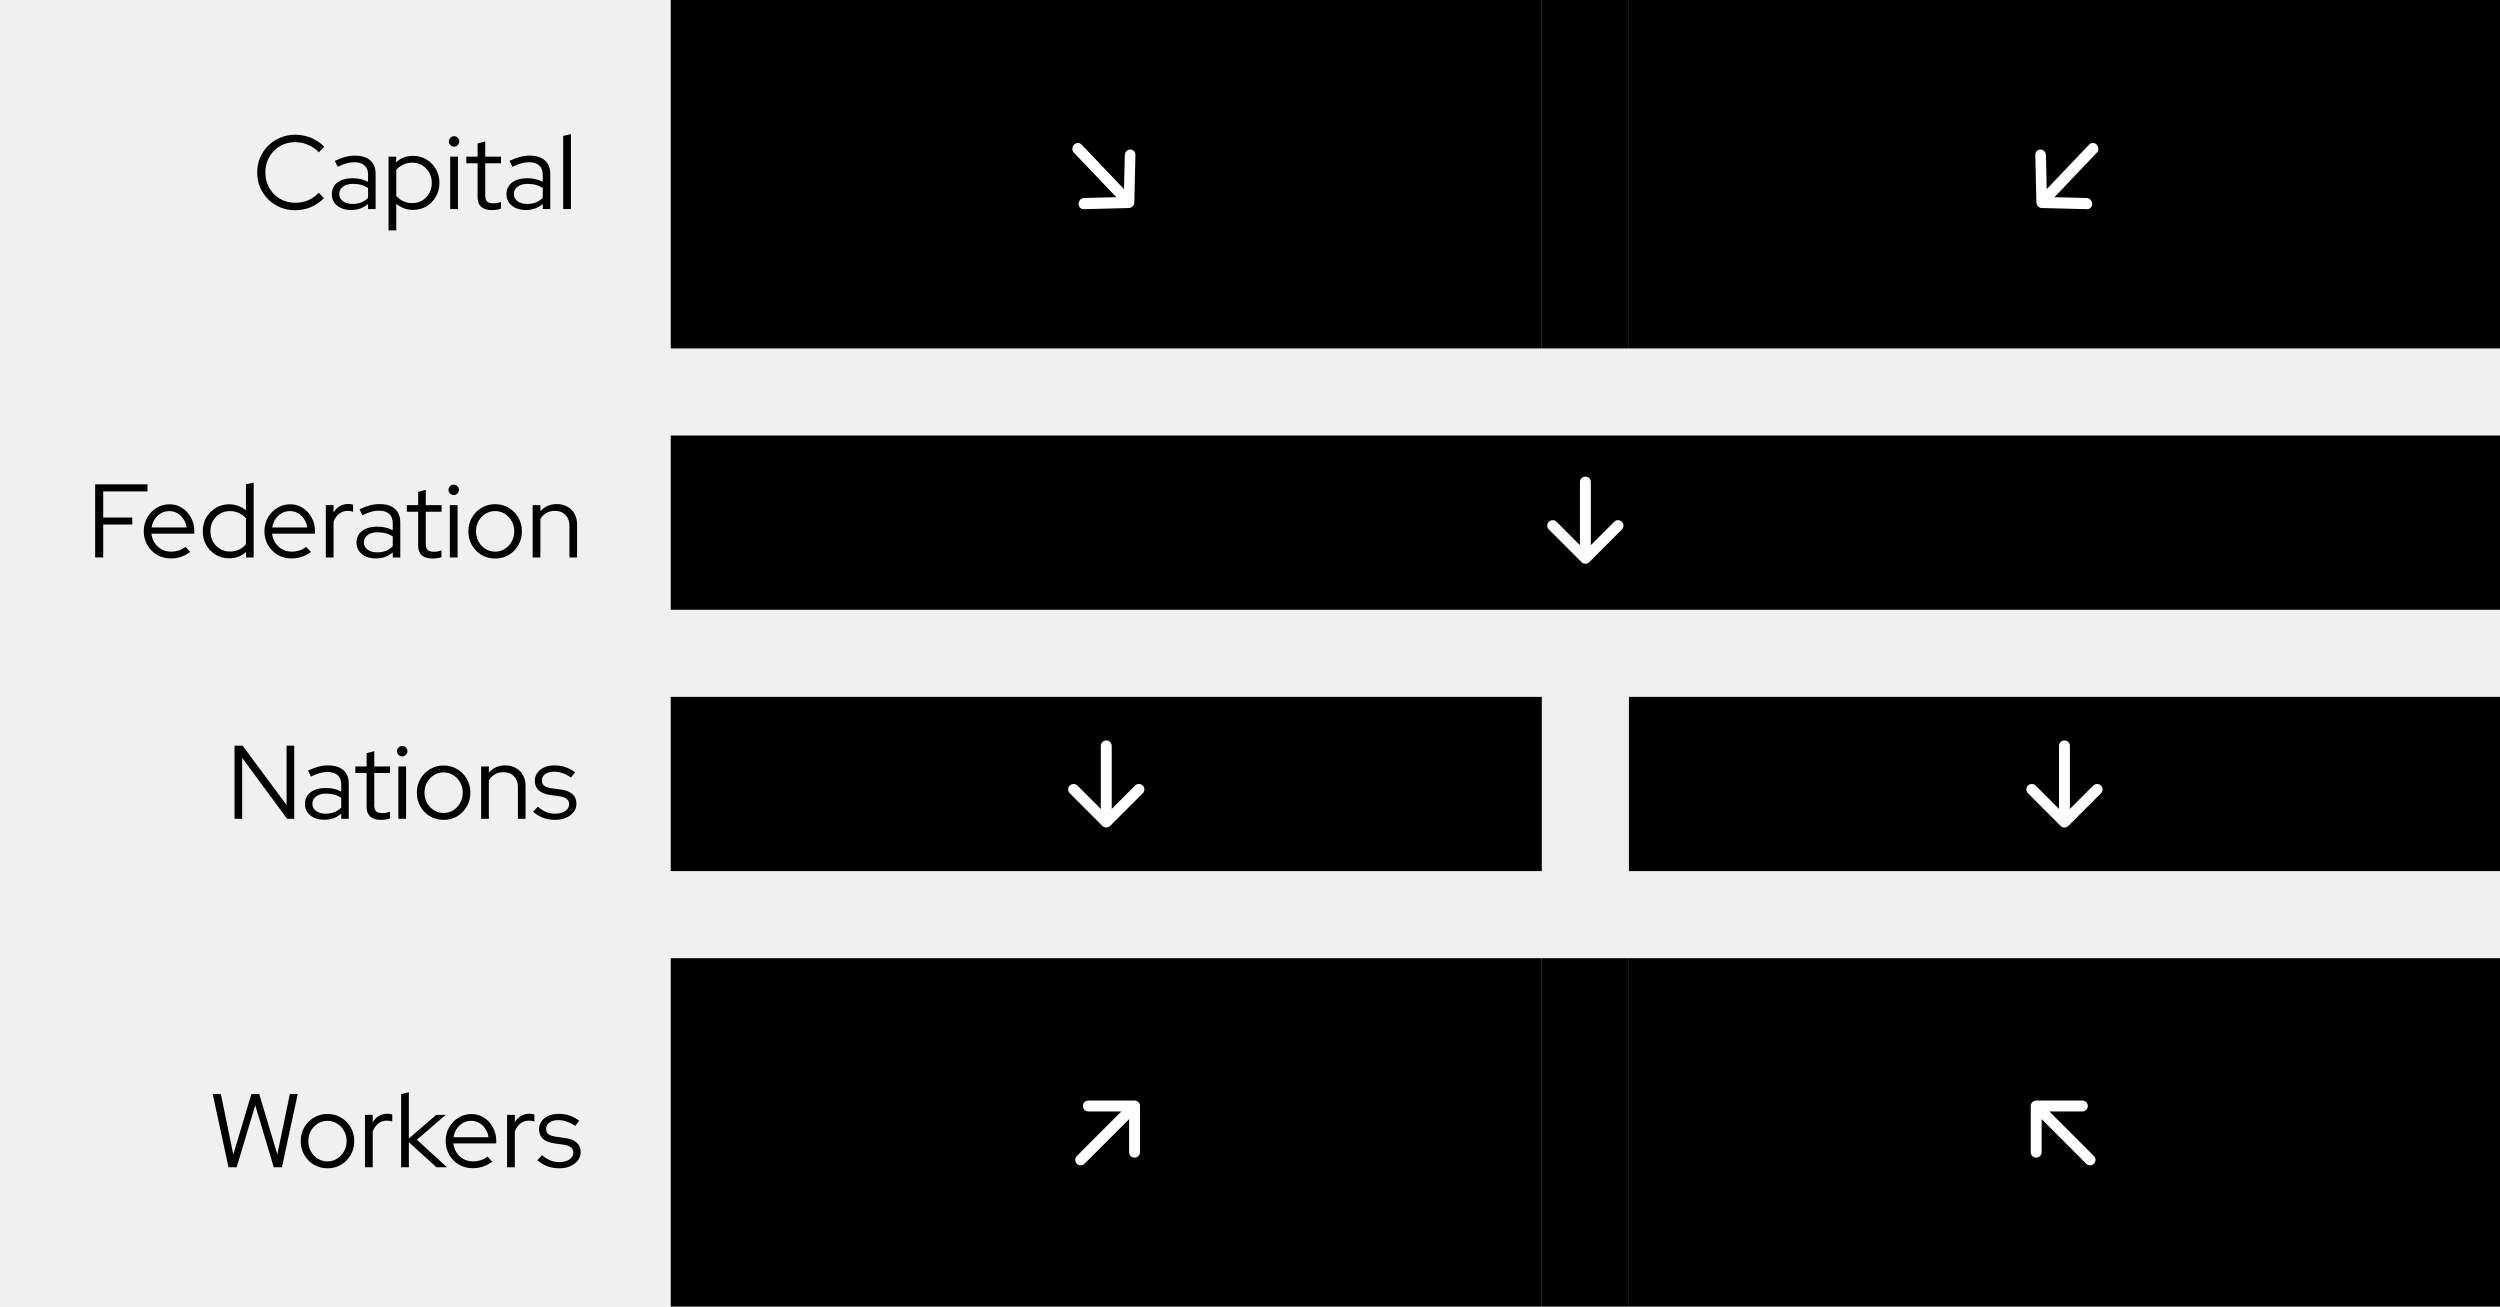
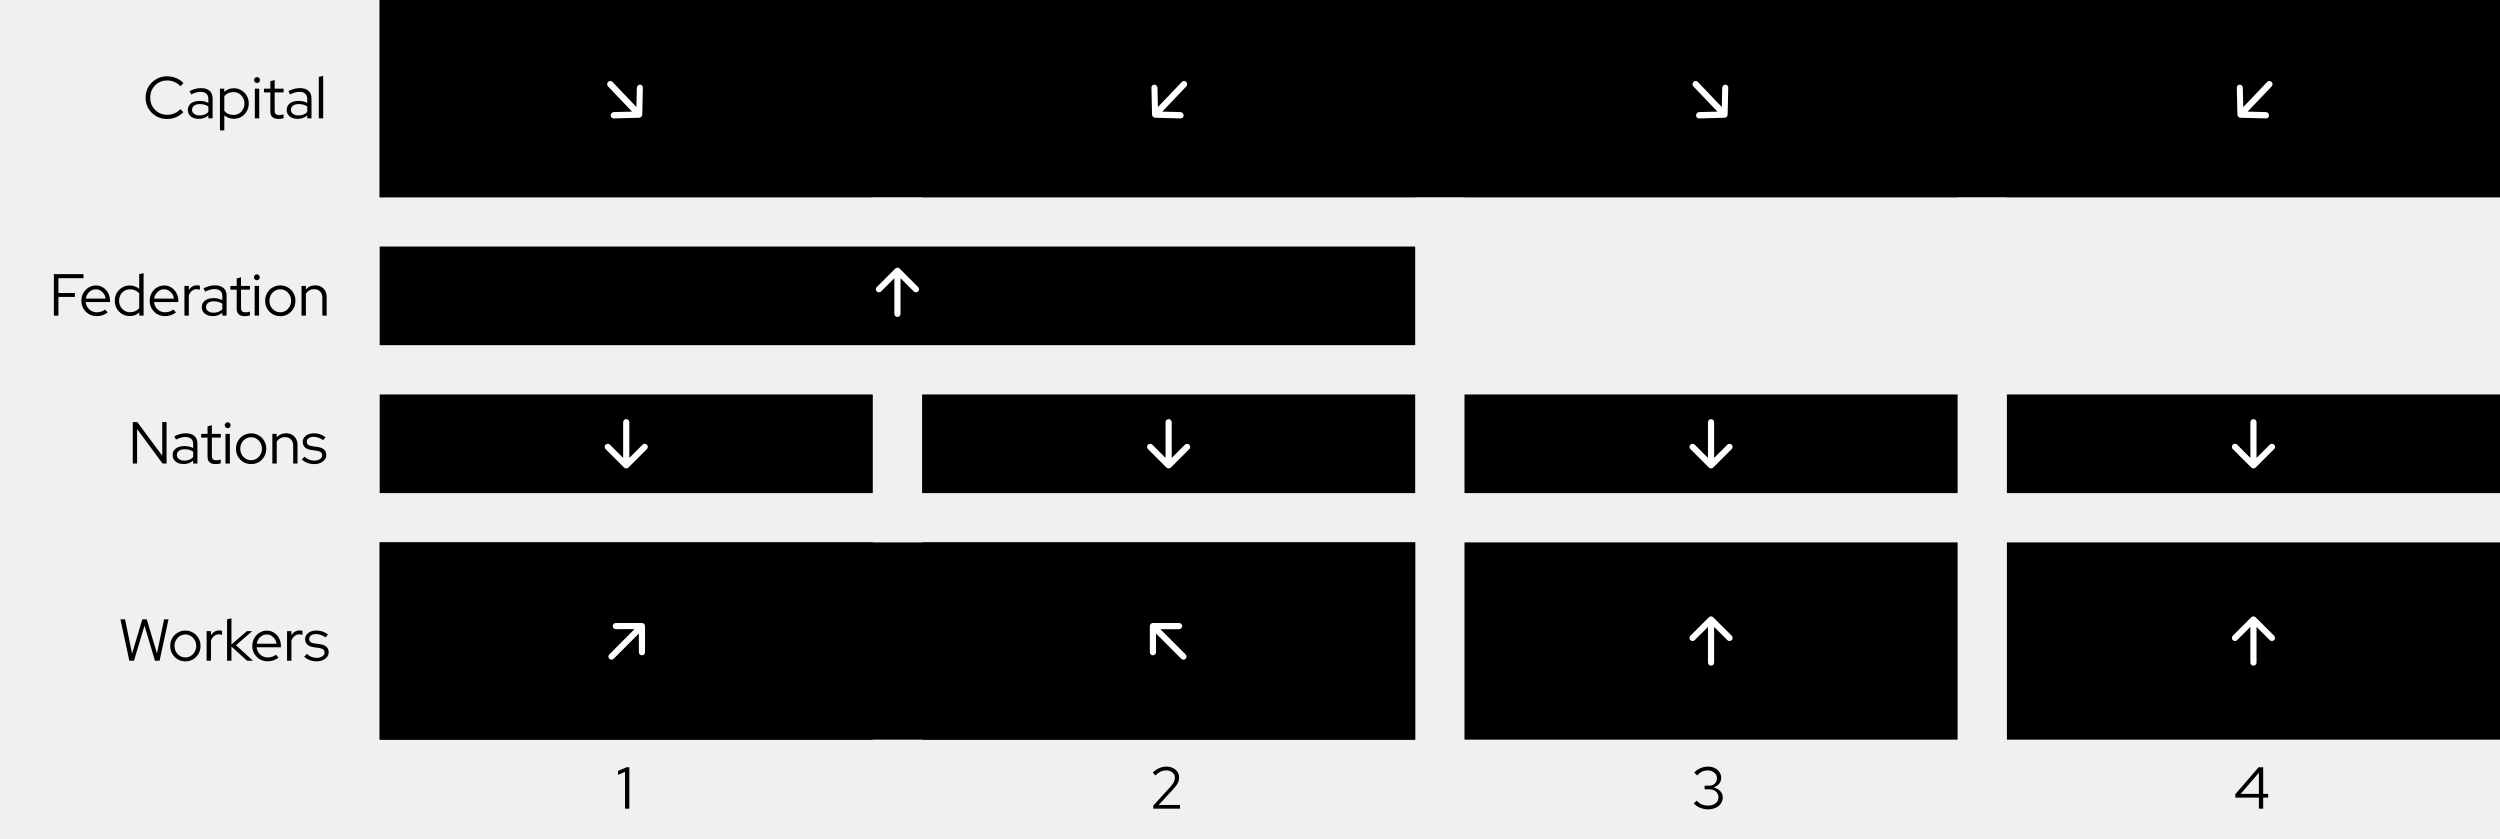
- <svg xmlns="http://www.w3.org/2000/svg" width="287" height="150" viewBox="0 0 287 150" fill="none">
+ <svg xmlns="http://www.w3.org/2000/svg" width="507" height="170" viewBox="0 0 507 170" fill="none">
  <path d="M33.884 24.132C33.276 24.132 32.708 24.024 32.18 23.808C31.652 23.584 31.188 23.276 30.788 22.884C30.388 22.484 30.076 22.024 29.852 21.504C29.636 20.976 29.528 20.408 29.528 19.8C29.528 19.192 29.636 18.628 29.852 18.108C30.076 17.58 30.388 17.12 30.788 16.728C31.188 16.328 31.652 16.02 32.18 15.804C32.708 15.58 33.276 15.468 33.884 15.468C34.324 15.468 34.744 15.524 35.144 15.636C35.552 15.74 35.928 15.896 36.272 16.104C36.624 16.304 36.936 16.552 37.208 16.848L36.596 17.496C36.268 17.12 35.864 16.832 35.384 16.632C34.904 16.424 34.404 16.32 33.884 16.32C33.396 16.32 32.944 16.408 32.528 16.584C32.112 16.76 31.748 17.008 31.436 17.328C31.132 17.64 30.892 18.008 30.716 18.432C30.548 18.848 30.464 19.304 30.464 19.8C30.464 20.288 30.548 20.744 30.716 21.168C30.892 21.592 31.136 21.964 31.448 22.284C31.76 22.596 32.124 22.84 32.54 23.016C32.964 23.192 33.42 23.28 33.908 23.28C34.428 23.28 34.924 23.18 35.396 22.98C35.868 22.772 36.264 22.488 36.584 22.128L37.184 22.752C36.904 23.04 36.588 23.288 36.236 23.496C35.892 23.704 35.52 23.864 35.12 23.976C34.72 24.08 34.308 24.132 33.884 24.132ZM40.312 24.108C39.872 24.108 39.484 24.032 39.148 23.88C38.82 23.728 38.56 23.516 38.368 23.244C38.184 22.972 38.092 22.656 38.092 22.296C38.092 21.728 38.308 21.28 38.74 20.952C39.172 20.624 39.756 20.46 40.492 20.46C41.14 20.46 41.728 20.596 42.256 20.868V20.076C42.256 19.596 42.12 19.236 41.848 18.996C41.576 18.748 41.18 18.624 40.66 18.624C40.364 18.624 40.064 18.668 39.76 18.756C39.464 18.836 39.136 18.968 38.776 19.152L38.44 18.468C38.872 18.26 39.272 18.108 39.64 18.012C40.008 17.916 40.376 17.868 40.744 17.868C41.504 17.868 42.088 18.048 42.496 18.408C42.912 18.768 43.12 19.284 43.12 19.956V24H42.256V23.412C41.984 23.644 41.684 23.82 41.356 23.94C41.036 24.052 40.688 24.108 40.312 24.108ZM38.944 22.272C38.944 22.608 39.084 22.884 39.364 23.1C39.652 23.308 40.02 23.412 40.468 23.412C40.828 23.412 41.156 23.356 41.452 23.244C41.748 23.132 42.016 22.956 42.256 22.716V21.588C42.008 21.42 41.744 21.3 41.464 21.228C41.184 21.148 40.868 21.108 40.516 21.108C40.036 21.108 39.652 21.216 39.364 21.432C39.084 21.64 38.944 21.92 38.944 22.272ZM44.604 26.448V17.988H45.48V18.636C46 18.14 46.648 17.892 47.424 17.892C47.992 17.892 48.504 18.032 48.96 18.312C49.416 18.584 49.776 18.952 50.04 19.416C50.312 19.88 50.448 20.404 50.448 20.988C50.448 21.572 50.312 22.1 50.04 22.572C49.776 23.036 49.416 23.408 48.96 23.688C48.504 23.96 47.988 24.096 47.412 24.096C47.06 24.096 46.72 24.036 46.392 23.916C46.064 23.796 45.764 23.624 45.492 23.4V26.448H44.604ZM47.34 23.316C47.764 23.316 48.144 23.216 48.48 23.016C48.816 22.808 49.08 22.532 49.272 22.188C49.472 21.836 49.572 21.44 49.572 21C49.572 20.56 49.472 20.164 49.272 19.812C49.08 19.46 48.816 19.184 48.48 18.984C48.144 18.776 47.764 18.672 47.34 18.672C46.964 18.672 46.612 18.748 46.284 18.9C45.964 19.044 45.7 19.248 45.492 19.512V22.488C45.7 22.744 45.968 22.948 46.296 23.1C46.624 23.244 46.972 23.316 47.34 23.316ZM51.682 24V17.988H52.57V24H51.682ZM52.126 16.836C51.966 16.836 51.826 16.776 51.706 16.656C51.586 16.536 51.526 16.396 51.526 16.236C51.526 16.068 51.586 15.928 51.706 15.816C51.826 15.696 51.966 15.636 52.126 15.636C52.294 15.636 52.434 15.696 52.546 15.816C52.666 15.928 52.726 16.068 52.726 16.236C52.726 16.396 52.666 16.536 52.546 16.656C52.434 16.776 52.294 16.836 52.126 16.836ZM56.448 24.12C55.928 24.12 55.528 23.996 55.248 23.748C54.968 23.5 54.828 23.14 54.828 22.668V18.744H53.532V17.988H54.828V16.464L55.704 16.236V17.988H57.516V18.744H55.704V22.44C55.704 22.76 55.776 22.992 55.92 23.136C56.064 23.272 56.3 23.34 56.628 23.34C56.796 23.34 56.944 23.328 57.072 23.304C57.208 23.28 57.352 23.24 57.504 23.184V23.964C57.352 24.02 57.18 24.06 56.988 24.084C56.804 24.108 56.624 24.12 56.448 24.12ZM60.363 24.108C59.923 24.108 59.535 24.032 59.199 23.88C58.871 23.728 58.611 23.516 58.419 23.244C58.235 22.972 58.143 22.656 58.143 22.296C58.143 21.728 58.359 21.28 58.791 20.952C59.223 20.624 59.807 20.46 60.543 20.46C61.191 20.46 61.779 20.596 62.307 20.868V20.076C62.307 19.596 62.171 19.236 61.899 18.996C61.627 18.748 61.231 18.624 60.711 18.624C60.415 18.624 60.115 18.668 59.811 18.756C59.515 18.836 59.187 18.968 58.827 19.152L58.491 18.468C58.923 18.26 59.323 18.108 59.691 18.012C60.059 17.916 60.427 17.868 60.795 17.868C61.555 17.868 62.139 18.048 62.547 18.408C62.963 18.768 63.171 19.284 63.171 19.956V24H62.307V23.412C62.035 23.644 61.735 23.82 61.407 23.94C61.087 24.052 60.739 24.108 60.363 24.108ZM58.995 22.272C58.995 22.608 59.135 22.884 59.415 23.1C59.703 23.308 60.071 23.412 60.519 23.412C60.879 23.412 61.207 23.356 61.503 23.244C61.799 23.132 62.067 22.956 62.307 22.716V21.588C62.059 21.42 61.795 21.3 61.515 21.228C61.235 21.148 60.919 21.108 60.567 21.108C60.087 21.108 59.703 21.216 59.415 21.432C59.135 21.64 58.995 21.92 58.995 22.272ZM64.654 24V15.6L65.542 15.396V24H64.654Z" fill="black" />
  <path d="M10.924 64V55.6H16.936V56.416H11.848V59.416H15.184V60.22H11.848V64H10.924ZM19.599 64.108C19.023 64.108 18.499 63.972 18.027 63.7C17.563 63.42 17.191 63.044 16.911 62.572C16.639 62.1 16.503 61.572 16.503 60.988C16.503 60.412 16.635 59.892 16.899 59.428C17.163 58.956 17.519 58.584 17.967 58.312C18.415 58.032 18.915 57.892 19.467 57.892C20.003 57.892 20.483 58.032 20.907 58.312C21.339 58.584 21.679 58.956 21.927 59.428C22.183 59.892 22.311 60.412 22.311 60.988V61.264H17.379C17.427 61.656 17.551 62.008 17.751 62.32C17.959 62.632 18.227 62.88 18.555 63.064C18.883 63.24 19.243 63.328 19.635 63.328C19.947 63.328 20.251 63.28 20.547 63.184C20.843 63.088 21.091 62.952 21.291 62.776L21.843 63.364C21.507 63.612 21.155 63.8 20.787 63.928C20.427 64.048 20.031 64.108 19.599 64.108ZM17.403 60.556H21.423C21.375 60.196 21.255 59.876 21.063 59.596C20.879 59.308 20.647 59.084 20.367 58.924C20.087 58.756 19.779 58.672 19.443 58.672C19.099 58.672 18.783 58.752 18.495 58.912C18.207 59.072 17.967 59.296 17.775 59.584C17.583 59.864 17.459 60.188 17.403 60.556ZM26.301 64.096C25.741 64.096 25.229 63.96 24.765 63.688C24.309 63.408 23.945 63.036 23.673 62.572C23.409 62.1 23.277 61.572 23.277 60.988C23.277 60.404 23.409 59.88 23.673 59.416C23.945 58.952 24.309 58.584 24.765 58.312C25.229 58.032 25.745 57.892 26.313 57.892C26.665 57.892 27.005 57.952 27.333 58.072C27.661 58.184 27.961 58.352 28.233 58.576V55.6L29.121 55.396V64H28.245V63.364C27.717 63.852 27.069 64.096 26.301 64.096ZM26.385 63.316C26.761 63.316 27.109 63.244 27.429 63.1C27.757 62.948 28.025 62.74 28.233 62.476V59.5C28.025 59.244 27.757 59.044 27.429 58.9C27.109 58.748 26.761 58.672 26.385 58.672C25.969 58.672 25.589 58.772 25.245 58.972C24.909 59.172 24.641 59.448 24.441 59.8C24.249 60.144 24.153 60.536 24.153 60.976C24.153 61.416 24.249 61.812 24.441 62.164C24.641 62.516 24.909 62.796 25.245 63.004C25.589 63.212 25.969 63.316 26.385 63.316ZM33.451 64.108C32.875 64.108 32.351 63.972 31.879 63.7C31.415 63.42 31.043 63.044 30.763 62.572C30.491 62.1 30.355 61.572 30.355 60.988C30.355 60.412 30.487 59.892 30.751 59.428C31.015 58.956 31.371 58.584 31.819 58.312C32.267 58.032 32.767 57.892 33.319 57.892C33.855 57.892 34.335 58.032 34.759 58.312C35.191 58.584 35.531 58.956 35.779 59.428C36.035 59.892 36.163 60.412 36.163 60.988V61.264H31.231C31.279 61.656 31.403 62.008 31.603 62.32C31.811 62.632 32.079 62.88 32.407 63.064C32.735 63.24 33.095 63.328 33.487 63.328C33.799 63.328 34.103 63.28 34.399 63.184C34.695 63.088 34.943 62.952 35.143 62.776L35.695 63.364C35.359 63.612 35.007 63.8 34.639 63.928C34.279 64.048 33.883 64.108 33.451 64.108ZM31.255 60.556H35.275C35.227 60.196 35.107 59.876 34.915 59.596C34.731 59.308 34.499 59.084 34.219 58.924C33.939 58.756 33.631 58.672 33.295 58.672C32.951 58.672 32.635 58.752 32.347 58.912C32.059 59.072 31.819 59.296 31.627 59.584C31.435 59.864 31.311 60.188 31.255 60.556ZM37.404 64V57.988H38.292V58.84C38.476 58.528 38.708 58.288 38.988 58.12C39.276 57.944 39.604 57.856 39.972 57.856C40.18 57.856 40.368 57.884 40.536 57.94V58.756C40.432 58.716 40.328 58.688 40.224 58.672C40.12 58.656 40.016 58.648 39.912 58.648C39.544 58.648 39.22 58.756 38.94 58.972C38.668 59.18 38.452 59.484 38.292 59.884V64H37.404ZM43.144 64.108C42.704 64.108 42.316 64.032 41.98 63.88C41.652 63.728 41.392 63.516 41.2 63.244C41.016 62.972 40.924 62.656 40.924 62.296C40.924 61.728 41.14 61.28 41.572 60.952C42.004 60.624 42.588 60.46 43.324 60.46C43.972 60.46 44.56 60.596 45.088 60.868V60.076C45.088 59.596 44.952 59.236 44.68 58.996C44.408 58.748 44.012 58.624 43.492 58.624C43.196 58.624 42.896 58.668 42.592 58.756C42.296 58.836 41.968 58.968 41.608 59.152L41.272 58.468C41.704 58.26 42.104 58.108 42.472 58.012C42.84 57.916 43.208 57.868 43.576 57.868C44.336 57.868 44.92 58.048 45.328 58.408C45.744 58.768 45.952 59.284 45.952 59.956V64H45.088V63.412C44.816 63.644 44.516 63.82 44.188 63.94C43.868 64.052 43.52 64.108 43.144 64.108ZM41.776 62.272C41.776 62.608 41.916 62.884 42.196 63.1C42.484 63.308 42.852 63.412 43.3 63.412C43.66 63.412 43.988 63.356 44.284 63.244C44.58 63.132 44.848 62.956 45.088 62.716V61.588C44.84 61.42 44.576 61.3 44.296 61.228C44.016 61.148 43.7 61.108 43.348 61.108C42.868 61.108 42.484 61.216 42.196 61.432C41.916 61.64 41.776 61.92 41.776 62.272ZM49.624 64.12C49.104 64.12 48.704 63.996 48.424 63.748C48.144 63.5 48.004 63.14 48.004 62.668V58.744H46.708V57.988H48.004V56.464L48.88 56.236V57.988H50.692V58.744H48.88V62.44C48.88 62.76 48.952 62.992 49.096 63.136C49.24 63.272 49.476 63.34 49.804 63.34C49.972 63.34 50.12 63.328 50.248 63.304C50.384 63.28 50.528 63.24 50.68 63.184V63.964C50.528 64.02 50.356 64.06 50.164 64.084C49.98 64.108 49.8 64.12 49.624 64.12ZM51.643 64V57.988H52.531V64H51.643ZM52.087 56.836C51.927 56.836 51.787 56.776 51.667 56.656C51.547 56.536 51.487 56.396 51.487 56.236C51.487 56.068 51.547 55.928 51.667 55.816C51.787 55.696 51.927 55.636 52.087 55.636C52.255 55.636 52.395 55.696 52.507 55.816C52.627 55.928 52.687 56.068 52.687 56.236C52.687 56.396 52.627 56.536 52.507 56.656C52.395 56.776 52.255 56.836 52.087 56.836ZM56.841 64.12C56.273 64.12 55.753 63.984 55.281 63.712C54.817 63.432 54.449 63.056 54.177 62.584C53.905 62.112 53.769 61.584 53.769 61C53.769 60.416 53.905 59.888 54.177 59.416C54.449 58.944 54.817 58.572 55.281 58.3C55.753 58.02 56.273 57.88 56.841 57.88C57.417 57.88 57.937 58.02 58.401 58.3C58.865 58.572 59.233 58.944 59.505 59.416C59.777 59.888 59.913 60.416 59.913 61C59.913 61.584 59.777 62.112 59.505 62.584C59.233 63.056 58.865 63.432 58.401 63.712C57.937 63.984 57.417 64.12 56.841 64.12ZM56.841 63.328C57.249 63.328 57.617 63.224 57.945 63.016C58.281 62.808 58.545 62.528 58.737 62.176C58.937 61.824 59.037 61.432 59.037 61C59.037 60.56 58.937 60.168 58.737 59.824C58.545 59.472 58.281 59.192 57.945 58.984C57.617 58.776 57.249 58.672 56.841 58.672C56.433 58.672 56.061 58.776 55.725 58.984C55.397 59.192 55.133 59.472 54.933 59.824C54.741 60.168 54.645 60.56 54.645 61C54.645 61.432 54.741 61.824 54.933 62.176C55.133 62.528 55.397 62.808 55.725 63.016C56.061 63.224 56.433 63.328 56.841 63.328ZM61.147 64V57.988H62.035V58.696C62.507 58.144 63.139 57.868 63.931 57.868C64.387 57.868 64.787 57.968 65.131 58.168C65.483 58.36 65.755 58.632 65.947 58.984C66.147 59.328 66.247 59.732 66.247 60.196V64H65.371V60.376C65.371 59.84 65.219 59.42 64.915 59.116C64.619 58.804 64.211 58.648 63.691 58.648C63.331 58.648 63.011 58.728 62.731 58.888C62.451 59.048 62.219 59.276 62.035 59.572V64H61.147Z" fill="black" />
  <path d="M26.924 94V85.6H27.848L32.9 92.416V85.6H33.776V94H32.96L27.8 87.004V94H26.924ZM37.23 94.108C36.79 94.108 36.402 94.032 36.066 93.88C35.738 93.728 35.478 93.516 35.286 93.244C35.102 92.972 35.01 92.656 35.01 92.296C35.01 91.728 35.226 91.28 35.658 90.952C36.09 90.624 36.674 90.46 37.41 90.46C38.058 90.46 38.646 90.596 39.174 90.868V90.076C39.174 89.596 39.038 89.236 38.766 88.996C38.494 88.748 38.098 88.624 37.578 88.624C37.282 88.624 36.982 88.668 36.678 88.756C36.382 88.836 36.054 88.968 35.694 89.152L35.358 88.468C35.79 88.26 36.19 88.108 36.558 88.012C36.926 87.916 37.294 87.868 37.662 87.868C38.422 87.868 39.006 88.048 39.414 88.408C39.83 88.768 40.038 89.284 40.038 89.956V94H39.174V93.412C38.902 93.644 38.602 93.82 38.274 93.94C37.954 94.052 37.606 94.108 37.23 94.108ZM35.862 92.272C35.862 92.608 36.002 92.884 36.282 93.1C36.57 93.308 36.938 93.412 37.386 93.412C37.746 93.412 38.074 93.356 38.37 93.244C38.666 93.132 38.934 92.956 39.174 92.716V91.588C38.926 91.42 38.662 91.3 38.382 91.228C38.102 91.148 37.786 91.108 37.434 91.108C36.954 91.108 36.57 91.216 36.282 91.432C36.002 91.64 35.862 91.92 35.862 92.272ZM43.71 94.12C43.19 94.12 42.79 93.996 42.51 93.748C42.23 93.5 42.09 93.14 42.09 92.668V88.744H40.794V87.988H42.09V86.464L42.966 86.236V87.988H44.778V88.744H42.966V92.44C42.966 92.76 43.038 92.992 43.182 93.136C43.326 93.272 43.562 93.34 43.89 93.34C44.058 93.34 44.206 93.328 44.334 93.304C44.47 93.28 44.614 93.24 44.766 93.184V93.964C44.614 94.02 44.442 94.06 44.25 94.084C44.066 94.108 43.886 94.12 43.71 94.12ZM45.729 94V87.988H46.617V94H45.729ZM46.173 86.836C46.013 86.836 45.873 86.776 45.753 86.656C45.633 86.536 45.573 86.396 45.573 86.236C45.573 86.068 45.633 85.928 45.753 85.816C45.873 85.696 46.013 85.636 46.173 85.636C46.341 85.636 46.481 85.696 46.593 85.816C46.713 85.928 46.773 86.068 46.773 86.236C46.773 86.396 46.713 86.536 46.593 86.656C46.481 86.776 46.341 86.836 46.173 86.836ZM50.927 94.12C50.359 94.12 49.839 93.984 49.367 93.712C48.903 93.432 48.535 93.056 48.263 92.584C47.991 92.112 47.855 91.584 47.855 91C47.855 90.416 47.991 89.888 48.263 89.416C48.535 88.944 48.903 88.572 49.367 88.3C49.839 88.02 50.359 87.88 50.927 87.88C51.503 87.88 52.023 88.02 52.487 88.3C52.951 88.572 53.319 88.944 53.591 89.416C53.863 89.888 53.999 90.416 53.999 91C53.999 91.584 53.863 92.112 53.591 92.584C53.319 93.056 52.951 93.432 52.487 93.712C52.023 93.984 51.503 94.12 50.927 94.12ZM50.927 93.328C51.335 93.328 51.703 93.224 52.031 93.016C52.367 92.808 52.631 92.528 52.823 92.176C53.023 91.824 53.123 91.432 53.123 91C53.123 90.56 53.023 90.168 52.823 89.824C52.631 89.472 52.367 89.192 52.031 88.984C51.703 88.776 51.335 88.672 50.927 88.672C50.519 88.672 50.147 88.776 49.811 88.984C49.483 89.192 49.219 89.472 49.019 89.824C48.827 90.168 48.731 90.56 48.731 91C48.731 91.432 48.827 91.824 49.019 92.176C49.219 92.528 49.483 92.808 49.811 93.016C50.147 93.224 50.519 93.328 50.927 93.328ZM55.233 94V87.988H56.121V88.696C56.593 88.144 57.225 87.868 58.017 87.868C58.473 87.868 58.873 87.968 59.217 88.168C59.569 88.36 59.841 88.632 60.033 88.984C60.233 89.328 60.333 89.732 60.333 90.196V94H59.457V90.376C59.457 89.84 59.305 89.42 59.001 89.116C58.705 88.804 58.297 88.648 57.777 88.648C57.417 88.648 57.097 88.728 56.817 88.888C56.537 89.048 56.305 89.276 56.121 89.572V94H55.233ZM63.739 94.12C63.242 94.12 62.775 94.04 62.334 93.88C61.903 93.712 61.526 93.48 61.206 93.184L61.746 92.608C62.026 92.864 62.334 93.064 62.67 93.208C63.007 93.344 63.35 93.412 63.703 93.412C64.183 93.412 64.575 93.312 64.879 93.112C65.183 92.912 65.335 92.652 65.335 92.332C65.335 92.068 65.243 91.864 65.058 91.72C64.882 91.568 64.603 91.464 64.219 91.408L63.175 91.264C62.575 91.176 62.127 90.996 61.831 90.724C61.542 90.452 61.398 90.084 61.398 89.62C61.398 89.284 61.495 88.984 61.687 88.72C61.879 88.456 62.142 88.248 62.478 88.096C62.822 87.944 63.215 87.868 63.654 87.868C64.094 87.868 64.507 87.932 64.891 88.06C65.275 88.188 65.65 88.388 66.019 88.66L65.55 89.26C65.215 89.028 64.886 88.86 64.567 88.756C64.254 88.644 63.934 88.588 63.606 88.588C63.191 88.588 62.855 88.68 62.599 88.864C62.343 89.048 62.215 89.288 62.215 89.584C62.215 89.856 62.303 90.064 62.478 90.208C62.654 90.344 62.938 90.44 63.331 90.496L64.374 90.64C64.975 90.72 65.422 90.896 65.719 91.168C66.022 91.44 66.174 91.812 66.174 92.284C66.174 92.628 66.067 92.94 65.85 93.22C65.635 93.5 65.343 93.72 64.975 93.88C64.615 94.04 64.203 94.12 63.739 94.12Z" fill="black" />
  <path d="M26.232 134L24.42 125.6H25.356L26.784 132.536L28.86 125.6H29.76L31.836 132.512L33.276 125.6H34.176L32.364 134H31.428L29.304 126.884L27.168 134H26.232ZM37.595 134.12C37.027 134.12 36.507 133.984 36.035 133.712C35.571 133.432 35.203 133.056 34.931 132.584C34.659 132.112 34.523 131.584 34.523 131C34.523 130.416 34.659 129.888 34.931 129.416C35.203 128.944 35.571 128.572 36.035 128.3C36.507 128.02 37.027 127.88 37.595 127.88C38.171 127.88 38.691 128.02 39.155 128.3C39.619 128.572 39.987 128.944 40.259 129.416C40.531 129.888 40.667 130.416 40.667 131C40.667 131.584 40.531 132.112 40.259 132.584C39.987 133.056 39.619 133.432 39.155 133.712C38.691 133.984 38.171 134.12 37.595 134.12ZM37.595 133.328C38.003 133.328 38.371 133.224 38.699 133.016C39.035 132.808 39.299 132.528 39.491 132.176C39.691 131.824 39.791 131.432 39.791 131C39.791 130.56 39.691 130.168 39.491 129.824C39.299 129.472 39.035 129.192 38.699 128.984C38.371 128.776 38.003 128.672 37.595 128.672C37.187 128.672 36.815 128.776 36.479 128.984C36.151 129.192 35.887 129.472 35.687 129.824C35.495 130.168 35.399 130.56 35.399 131C35.399 131.432 35.495 131.824 35.687 132.176C35.887 132.528 36.151 132.808 36.479 133.016C36.815 133.224 37.187 133.328 37.595 133.328ZM41.901 134V127.988H42.788V128.84C42.972 128.528 43.205 128.288 43.484 128.12C43.773 127.944 44.1 127.856 44.468 127.856C44.676 127.856 44.864 127.884 45.032 127.94V128.756C44.928 128.716 44.825 128.688 44.721 128.672C44.617 128.656 44.513 128.648 44.408 128.648C44.041 128.648 43.717 128.756 43.437 128.972C43.164 129.18 42.949 129.484 42.788 129.884V134H41.901ZM46.049 134V125.6L46.937 125.396V130.7L50.081 127.988H51.161L47.861 130.844L51.317 134H50.105L46.937 131.12V134H46.049ZM54.26 134.108C53.684 134.108 53.16 133.972 52.688 133.7C52.224 133.42 51.852 133.044 51.572 132.572C51.3 132.1 51.164 131.572 51.164 130.988C51.164 130.412 51.296 129.892 51.56 129.428C51.824 128.956 52.18 128.584 52.628 128.312C53.076 128.032 53.576 127.892 54.128 127.892C54.664 127.892 55.144 128.032 55.568 128.312C56 128.584 56.34 128.956 56.588 129.428C56.844 129.892 56.972 130.412 56.972 130.988V131.264H52.04C52.088 131.656 52.212 132.008 52.412 132.32C52.62 132.632 52.888 132.88 53.216 133.064C53.544 133.24 53.904 133.328 54.296 133.328C54.608 133.328 54.912 133.28 55.208 133.184C55.504 133.088 55.752 132.952 55.952 132.776L56.504 133.364C56.168 133.612 55.816 133.8 55.448 133.928C55.088 134.048 54.692 134.108 54.26 134.108ZM52.064 130.556H56.084C56.036 130.196 55.916 129.876 55.724 129.596C55.54 129.308 55.308 129.084 55.028 128.924C54.748 128.756 54.44 128.672 54.104 128.672C53.76 128.672 53.444 128.752 53.156 128.912C52.868 129.072 52.628 129.296 52.436 129.584C52.244 129.864 52.12 130.188 52.064 130.556ZM58.213 134V127.988H59.101V128.84C59.285 128.528 59.517 128.288 59.797 128.12C60.085 127.944 60.413 127.856 60.781 127.856C60.989 127.856 61.177 127.884 61.345 127.94V128.756C61.241 128.716 61.137 128.688 61.033 128.672C60.929 128.656 60.825 128.648 60.721 128.648C60.353 128.648 60.029 128.756 59.749 128.972C59.477 129.18 59.261 129.484 59.101 129.884V134H58.213ZM64.223 134.12C63.727 134.12 63.259 134.04 62.819 133.88C62.387 133.712 62.011 133.48 61.691 133.184L62.231 132.608C62.511 132.864 62.819 133.064 63.155 133.208C63.491 133.344 63.835 133.412 64.187 133.412C64.667 133.412 65.059 133.312 65.363 133.112C65.667 132.912 65.819 132.652 65.819 132.332C65.819 132.068 65.727 131.864 65.543 131.72C65.367 131.568 65.087 131.464 64.703 131.408L63.659 131.264C63.059 131.176 62.611 130.996 62.315 130.724C62.027 130.452 61.883 130.084 61.883 129.62C61.883 129.284 61.979 128.984 62.171 128.72C62.363 128.456 62.627 128.248 62.963 128.096C63.307 127.944 63.699 127.868 64.139 127.868C64.579 127.868 64.991 127.932 65.375 128.06C65.759 128.188 66.135 128.388 66.503 128.66L66.035 129.26C65.699 129.028 65.371 128.86 65.051 128.756C64.739 128.644 64.419 128.588 64.091 128.588C63.675 128.588 63.339 128.68 63.083 128.864C62.827 129.048 62.699 129.288 62.699 129.584C62.699 129.856 62.787 130.064 62.963 130.208C63.139 130.344 63.423 130.44 63.815 130.496L64.859 130.64C65.459 130.72 65.907 130.896 66.203 131.168C66.507 131.44 66.659 131.812 66.659 132.284C66.659 132.628 66.551 132.94 66.335 133.22C66.119 133.5 65.827 133.72 65.459 133.88C65.099 134.04 64.687 134.12 64.223 134.12Z" fill="black" />
+   <rect x="77" width="430" height="40" fill="black" />
+   <rect x="77" y="110" width="210" height="40" fill="black" />
  <rect x="77" width="100" height="40" fill="black" />
-   <g clip-path="url(#clip0_277_178)">
-     <path fill-rule="evenodd" clip-rule="evenodd" d="M123.297 16.611C123.18 16.734 123.111 16.899 123.108 17.069C123.104 17.239 123.164 17.4 123.276 17.517L128.152 22.637L124.448 22.731C124.368 22.733 124.288 22.752 124.213 22.786C124.138 22.82 124.07 22.869 124.012 22.93C123.954 22.991 123.907 23.063 123.874 23.142C123.842 23.22 123.824 23.304 123.822 23.388C123.82 23.473 123.834 23.556 123.863 23.633C123.892 23.71 123.935 23.779 123.991 23.837C124.046 23.895 124.112 23.941 124.186 23.971C124.259 24.002 124.338 24.016 124.418 24.014L129.595 23.882C129.676 23.88 129.755 23.861 129.83 23.827C129.905 23.793 129.974 23.744 130.032 23.683C130.09 23.622 130.137 23.55 130.169 23.471C130.202 23.393 130.219 23.309 130.221 23.225L130.347 17.789C130.351 17.619 130.291 17.457 130.179 17.34C130.067 17.222 129.913 17.159 129.751 17.163C129.589 17.167 129.432 17.239 129.315 17.362C129.198 17.485 129.13 17.65 129.126 17.82L129.036 21.709L124.16 16.589C124.048 16.472 123.894 16.408 123.733 16.412C123.571 16.416 123.414 16.488 123.297 16.611Z" fill="white" />
+   <g clip-path="url(#clip0_289_259)">
+     <path fill-rule="evenodd" clip-rule="evenodd" d="M123.322 16.611C123.205 16.734 123.137 16.899 123.133 17.069C123.129 17.239 123.19 17.4 123.301 17.517L128.181 22.637L124.474 22.731C124.394 22.733 124.314 22.752 124.239 22.786C124.164 22.82 124.096 22.869 124.038 22.93C123.98 22.991 123.933 23.063 123.9 23.142C123.868 23.22 123.85 23.304 123.848 23.388C123.846 23.473 123.86 23.556 123.889 23.633C123.918 23.71 123.961 23.779 124.017 23.837C124.072 23.895 124.138 23.941 124.212 23.971C124.285 24.002 124.364 24.016 124.445 24.014L129.625 23.882C129.705 23.88 129.785 23.861 129.86 23.827C129.935 23.793 130.003 23.744 130.061 23.683C130.119 23.622 130.166 23.55 130.199 23.471C130.231 23.393 130.249 23.309 130.251 23.225L130.377 17.789C130.381 17.619 130.32 17.457 130.209 17.34C130.097 17.222 129.943 17.159 129.781 17.163C129.619 17.167 129.462 17.239 129.344 17.362C129.227 17.485 129.158 17.65 129.155 17.82L129.065 21.709L124.186 16.589C124.074 16.472 123.92 16.408 123.758 16.412C123.597 16.416 123.44 16.488 123.322 16.611Z" fill="white" />
  </g>
-   <rect x="177" width="10" height="40" fill="black" />
  <rect x="187" width="100" height="40" fill="black" />
-   <g clip-path="url(#clip1_277_178)">
-     <path fill-rule="evenodd" clip-rule="evenodd" d="M240.703 16.611C240.586 16.488 240.429 16.416 240.268 16.412C240.106 16.408 239.952 16.472 239.841 16.589L234.964 21.709L234.875 17.82C234.873 17.736 234.855 17.652 234.822 17.573C234.79 17.494 234.743 17.423 234.685 17.362C234.627 17.301 234.559 17.252 234.484 17.218C234.409 17.183 234.329 17.165 234.249 17.163C234.169 17.161 234.09 17.175 234.016 17.206C233.943 17.236 233.877 17.281 233.821 17.34C233.766 17.398 233.723 17.467 233.694 17.544C233.665 17.621 233.651 17.704 233.653 17.788L233.779 23.224C233.781 23.309 233.799 23.392 233.831 23.471C233.864 23.55 233.91 23.622 233.968 23.683C234.026 23.744 234.095 23.793 234.17 23.827C234.245 23.861 234.325 23.88 234.405 23.881L239.582 24.014C239.744 24.018 239.898 23.955 240.01 23.837C240.121 23.72 240.182 23.558 240.178 23.388C240.174 23.218 240.106 23.053 239.988 22.93C239.871 22.807 239.714 22.735 239.552 22.731L235.848 22.637L240.724 17.517C240.836 17.4 240.897 17.238 240.893 17.069C240.889 16.899 240.821 16.734 240.703 16.611Z" fill="white" />
+   <g clip-path="url(#clip1_289_259)">
+     <path fill-rule="evenodd" clip-rule="evenodd" d="M240.564 16.611C240.447 16.488 240.29 16.416 240.128 16.412C239.966 16.408 239.812 16.472 239.701 16.589L234.821 21.709L234.732 17.82C234.73 17.736 234.712 17.652 234.68 17.573C234.647 17.494 234.6 17.423 234.542 17.362C234.484 17.301 234.416 17.252 234.341 17.218C234.266 17.183 234.186 17.165 234.106 17.163C234.025 17.161 233.946 17.175 233.873 17.206C233.799 17.236 233.733 17.281 233.678 17.34C233.622 17.398 233.579 17.467 233.55 17.544C233.521 17.621 233.507 17.704 233.509 17.788L233.636 23.224C233.638 23.309 233.655 23.392 233.688 23.471C233.72 23.55 233.767 23.622 233.825 23.683C233.883 23.744 233.952 23.793 234.027 23.827C234.102 23.861 234.181 23.88 234.262 23.881L239.442 24.014C239.604 24.018 239.758 23.955 239.87 23.837C239.981 23.72 240.042 23.558 240.038 23.388C240.034 23.218 239.966 23.053 239.849 22.93C239.731 22.807 239.574 22.735 239.412 22.731L235.706 22.637L240.585 17.517C240.697 17.4 240.757 17.238 240.753 17.069C240.749 16.899 240.681 16.734 240.564 16.611Z" fill="white" />
+   </g>
+   <rect x="297" width="100" height="40" fill="black" />
+   <g clip-path="url(#clip2_289_259)">
+     <path fill-rule="evenodd" clip-rule="evenodd" d="M343.437 16.611C343.319 16.734 343.251 16.899 343.247 17.069C343.243 17.239 343.304 17.4 343.416 17.517L348.295 22.637L344.589 22.731C344.508 22.733 344.428 22.752 344.354 22.786C344.279 22.82 344.21 22.869 344.152 22.93C344.094 22.991 344.047 23.063 344.015 23.142C343.982 23.22 343.964 23.304 343.962 23.388C343.961 23.473 343.974 23.556 344.003 23.633C344.032 23.71 344.076 23.779 344.131 23.837C344.186 23.895 344.253 23.941 344.326 23.971C344.399 24.002 344.479 24.016 344.559 24.014L349.739 23.882C349.819 23.88 349.899 23.861 349.974 23.827C350.049 23.793 350.117 23.744 350.176 23.683C350.234 23.622 350.28 23.55 350.313 23.471C350.345 23.393 350.363 23.309 350.365 23.225L350.491 17.789C350.495 17.619 350.435 17.457 350.323 17.34C350.211 17.222 350.057 17.159 349.895 17.163C349.733 17.167 349.576 17.239 349.458 17.362C349.341 17.485 349.273 17.65 349.269 17.82L349.179 21.709L344.3 16.589C344.188 16.472 344.035 16.408 343.873 16.412C343.711 16.416 343.554 16.488 343.437 16.611Z" fill="white" />
+   </g>
+   <rect x="407" width="100" height="40" fill="black" />
+   <g clip-path="url(#clip3_289_259)">
+     <path fill-rule="evenodd" clip-rule="evenodd" d="M460.677 16.611C460.56 16.488 460.403 16.416 460.241 16.412C460.079 16.408 459.926 16.472 459.814 16.589L454.935 21.709L454.845 17.82C454.843 17.736 454.825 17.652 454.793 17.573C454.76 17.494 454.714 17.423 454.655 17.362C454.597 17.301 454.529 17.252 454.454 17.218C454.379 17.183 454.299 17.165 454.219 17.163C454.139 17.161 454.06 17.175 453.986 17.206C453.913 17.236 453.846 17.281 453.791 17.34C453.736 17.398 453.692 17.467 453.663 17.544C453.634 17.621 453.621 17.704 453.623 17.788L453.749 23.224C453.751 23.309 453.768 23.392 453.801 23.471C453.833 23.55 453.88 23.622 453.938 23.683C453.996 23.744 454.065 23.793 454.14 23.827C454.215 23.861 454.295 23.88 454.375 23.881L459.555 24.014C459.717 24.018 459.871 23.955 459.983 23.837C460.095 23.72 460.155 23.558 460.151 23.388C460.147 23.218 460.079 23.053 459.962 22.93C459.844 22.807 459.687 22.735 459.525 22.731L455.819 22.637L460.698 17.517C460.81 17.4 460.87 17.238 460.867 17.069C460.863 16.899 460.794 16.734 460.677 16.611Z" fill="white" />
  </g>
  <rect x="77" y="50" width="210" height="20" fill="black" />
-   <g clip-path="url(#clip2_277_178)">
-     <path fill-rule="evenodd" clip-rule="evenodd" d="M182 54.716C181.834 54.716 181.675 54.782 181.558 54.899C181.441 55.016 181.375 55.175 181.375 55.341V62.582L178.693 59.898C178.635 59.84 178.566 59.794 178.49 59.763C178.414 59.731 178.332 59.715 178.25 59.715C178.168 59.715 178.087 59.731 178.011 59.763C177.935 59.794 177.866 59.84 177.808 59.898C177.75 59.956 177.703 60.025 177.672 60.101C177.641 60.177 177.624 60.258 177.624 60.341C177.624 60.423 177.641 60.504 177.672 60.58C177.703 60.656 177.75 60.725 177.808 60.783L181.558 64.533C181.616 64.591 181.685 64.638 181.761 64.669C181.837 64.701 181.918 64.717 182 64.717C182.082 64.717 182.164 64.701 182.24 64.669C182.316 64.638 182.385 64.591 182.443 64.533L186.193 60.783C186.31 60.666 186.376 60.507 186.376 60.341C186.376 60.175 186.31 60.016 186.193 59.898C186.075 59.781 185.916 59.715 185.75 59.715C185.584 59.715 185.425 59.781 185.308 59.898L182.625 62.582V55.341C182.625 55.175 182.559 55.016 182.442 54.899C182.325 54.782 182.166 54.716 182 54.716Z" fill="white" />
+   <g clip-path="url(#clip4_289_259)">
+     <path fill-rule="evenodd" clip-rule="evenodd" d="M182 64.284C182.166 64.284 182.325 64.219 182.442 64.101C182.559 63.984 182.625 63.825 182.625 63.659V56.418L185.307 59.102C185.365 59.16 185.434 59.206 185.51 59.237C185.586 59.269 185.668 59.285 185.75 59.285C185.832 59.285 185.913 59.269 185.989 59.237C186.065 59.206 186.134 59.16 186.192 59.102C186.25 59.044 186.297 58.975 186.328 58.899C186.359 58.823 186.376 58.742 186.376 58.659C186.376 58.577 186.359 58.496 186.328 58.42C186.297 58.344 186.25 58.275 186.192 58.217L182.442 54.467C182.384 54.409 182.315 54.362 182.239 54.331C182.163 54.299 182.082 54.283 182 54.283C181.918 54.283 181.836 54.299 181.76 54.331C181.684 54.362 181.615 54.409 181.557 54.467L177.807 58.217C177.69 58.334 177.624 58.493 177.624 58.659C177.624 58.825 177.69 58.984 177.807 59.102C177.925 59.219 178.084 59.285 178.25 59.285C178.416 59.285 178.575 59.219 178.692 59.102L181.375 56.418V63.659C181.375 63.825 181.441 63.984 181.558 64.101C181.675 64.219 181.834 64.284 182 64.284Z" fill="white" />
  </g>
  <rect x="77" y="80" width="100" height="20" fill="black" />
-   <g clip-path="url(#clip3_277_178)">
+   <g clip-path="url(#clip5_289_259)">
    <path fill-rule="evenodd" clip-rule="evenodd" d="M127 85C126.834 85 126.675 85.066 126.558 85.183C126.441 85.3 126.375 85.459 126.375 85.625V92.866L123.693 90.182C123.635 90.124 123.566 90.078 123.49 90.047C123.414 90.015 123.332 89.999 123.25 89.999C123.168 89.999 123.087 90.015 123.011 90.047C122.935 90.078 122.866 90.124 122.808 90.182C122.75 90.24 122.703 90.309 122.672 90.385C122.641 90.461 122.624 90.543 122.624 90.625C122.624 90.707 122.641 90.788 122.672 90.864C122.703 90.94 122.75 91.009 122.808 91.067L126.558 94.817C126.616 94.876 126.685 94.922 126.761 94.953C126.837 94.985 126.918 95.001 127 95.001C127.082 95.001 127.164 94.985 127.24 94.953C127.316 94.922 127.385 94.876 127.443 94.817L131.193 91.067C131.31 90.95 131.376 90.791 131.376 90.625C131.376 90.459 131.31 90.3 131.193 90.182C131.075 90.065 130.916 89.999 130.75 89.999C130.584 89.999 130.425 90.065 130.308 90.182L127.625 92.866V85.625C127.625 85.459 127.559 85.3 127.442 85.183C127.325 85.066 127.166 85 127 85Z" fill="white" />
  </g>
  <rect x="187" y="80" width="100" height="20" fill="black" />
-   <g clip-path="url(#clip4_277_178)">
+   <g clip-path="url(#clip6_289_259)">
    <path fill-rule="evenodd" clip-rule="evenodd" d="M237 85C236.834 85 236.675 85.066 236.558 85.183C236.441 85.3 236.375 85.459 236.375 85.625V92.866L233.693 90.182C233.635 90.124 233.566 90.078 233.49 90.047C233.414 90.015 233.332 89.999 233.25 89.999C233.168 89.999 233.087 90.015 233.011 90.047C232.935 90.078 232.866 90.124 232.808 90.182C232.75 90.24 232.703 90.309 232.672 90.385C232.641 90.461 232.624 90.543 232.624 90.625C232.624 90.707 232.641 90.788 232.672 90.864C232.703 90.94 232.75 91.009 232.808 91.067L236.558 94.817C236.616 94.876 236.685 94.922 236.761 94.953C236.837 94.985 236.918 95.001 237 95.001C237.082 95.001 237.164 94.985 237.24 94.953C237.316 94.922 237.385 94.876 237.443 94.817L241.193 91.067C241.31 90.95 241.376 90.791 241.376 90.625C241.376 90.459 241.31 90.3 241.193 90.182C241.075 90.065 240.916 89.999 240.75 89.999C240.584 89.999 240.425 90.065 240.308 90.182L237.625 92.866V85.625C237.625 85.459 237.559 85.3 237.442 85.183C237.325 85.066 237.166 85 237 85Z" fill="white" />
  </g>
+   <rect x="297" y="80" width="100" height="20" fill="black" />
+   <g clip-path="url(#clip7_289_259)">
+     <path fill-rule="evenodd" clip-rule="evenodd" d="M347 85C346.834 85 346.675 85.066 346.558 85.183C346.441 85.3 346.375 85.459 346.375 85.625V92.866L343.693 90.182C343.635 90.124 343.566 90.078 343.49 90.047C343.414 90.015 343.332 89.999 343.25 89.999C343.168 89.999 343.087 90.015 343.011 90.047C342.935 90.078 342.866 90.124 342.808 90.182C342.75 90.24 342.703 90.309 342.672 90.385C342.641 90.461 342.624 90.543 342.624 90.625C342.624 90.707 342.641 90.788 342.672 90.864C342.703 90.94 342.75 91.009 342.808 91.067L346.558 94.817C346.616 94.876 346.685 94.922 346.761 94.953C346.837 94.985 346.918 95.001 347 95.001C347.082 95.001 347.164 94.985 347.24 94.953C347.316 94.922 347.385 94.876 347.443 94.817L351.193 91.067C351.31 90.95 351.376 90.791 351.376 90.625C351.376 90.459 351.31 90.3 351.193 90.182C351.075 90.065 350.916 89.999 350.75 89.999C350.584 89.999 350.425 90.065 350.308 90.182L347.625 92.866V85.625C347.625 85.459 347.559 85.3 347.442 85.183C347.325 85.066 347.166 85 347 85Z" fill="white" />
+   </g>
+   <rect x="407" y="80" width="100" height="20" fill="black" />
+   <g clip-path="url(#clip8_289_259)">
+     <path fill-rule="evenodd" clip-rule="evenodd" d="M457 85C456.834 85 456.675 85.066 456.558 85.183C456.441 85.3 456.375 85.459 456.375 85.625V92.866L453.693 90.182C453.635 90.124 453.566 90.078 453.49 90.047C453.414 90.015 453.332 89.999 453.25 89.999C453.168 89.999 453.087 90.015 453.011 90.047C452.935 90.078 452.866 90.124 452.808 90.182C452.75 90.24 452.703 90.309 452.672 90.385C452.641 90.461 452.624 90.543 452.624 90.625C452.624 90.707 452.641 90.788 452.672 90.864C452.703 90.94 452.75 91.009 452.808 91.067L456.558 94.817C456.616 94.876 456.685 94.922 456.761 94.953C456.837 94.985 456.918 95.001 457 95.001C457.082 95.001 457.164 94.985 457.24 94.953C457.316 94.922 457.385 94.876 457.443 94.817L461.193 91.067C461.31 90.95 461.376 90.791 461.376 90.625C461.376 90.459 461.31 90.3 461.193 90.182C461.075 90.065 460.916 89.999 460.75 89.999C460.584 89.999 460.425 90.065 460.308 90.182L457.625 92.866V85.625C457.625 85.459 457.559 85.3 457.442 85.183C457.325 85.066 457.166 85 457 85Z" fill="white" />
+   </g>
  <rect x="77" y="110" width="100" height="40" fill="black" />
-   <g clip-path="url(#clip5_277_178)">
-     <path fill-rule="evenodd" clip-rule="evenodd" d="M123.617 133.599C123.734 133.716 123.893 133.782 124.059 133.782C124.225 133.782 124.384 133.716 124.501 133.599L129.621 128.478L129.62 132.273C129.62 132.355 129.637 132.436 129.668 132.512C129.699 132.588 129.746 132.657 129.804 132.715C129.862 132.773 129.931 132.82 130.007 132.851C130.083 132.882 130.164 132.899 130.246 132.899C130.328 132.899 130.41 132.882 130.486 132.851C130.562 132.82 130.631 132.773 130.689 132.715C130.747 132.657 130.793 132.588 130.824 132.512C130.856 132.436 130.872 132.355 130.872 132.273L130.872 126.969C130.872 126.887 130.856 126.806 130.825 126.73C130.793 126.654 130.747 126.585 130.689 126.527C130.631 126.469 130.562 126.423 130.486 126.391C130.41 126.36 130.328 126.344 130.246 126.344L124.943 126.344C124.777 126.344 124.618 126.41 124.5 126.527C124.383 126.644 124.317 126.804 124.317 126.969C124.317 127.135 124.383 127.295 124.5 127.412C124.618 127.529 124.777 127.595 124.943 127.595L128.737 127.594L123.617 132.715C123.5 132.832 123.434 132.991 123.434 133.157C123.434 133.322 123.5 133.481 123.617 133.599Z" fill="white" />
+   <g clip-path="url(#clip9_289_259)">
+     <path fill-rule="evenodd" clip-rule="evenodd" d="M123.564 133.599C123.681 133.716 123.84 133.782 124.005 133.782C124.171 133.782 124.33 133.716 124.447 133.599L129.561 128.478L129.56 132.273C129.56 132.355 129.577 132.436 129.608 132.512C129.639 132.588 129.685 132.657 129.744 132.715C129.802 132.773 129.87 132.82 129.946 132.851C130.022 132.882 130.103 132.899 130.186 132.899C130.268 132.899 130.349 132.882 130.425 132.851C130.501 132.82 130.569 132.773 130.628 132.715C130.686 132.657 130.732 132.588 130.763 132.512C130.794 132.436 130.811 132.355 130.811 132.273L130.811 126.969C130.811 126.887 130.795 126.806 130.763 126.73C130.732 126.654 130.686 126.585 130.628 126.527C130.57 126.469 130.501 126.423 130.425 126.391C130.349 126.36 130.268 126.344 130.186 126.344L124.888 126.344C124.722 126.344 124.563 126.41 124.446 126.527C124.329 126.644 124.263 126.804 124.263 126.969C124.263 127.135 124.329 127.295 124.446 127.412C124.563 127.529 124.722 127.595 124.888 127.595L128.678 127.594L123.564 132.715C123.447 132.832 123.381 132.991 123.381 133.157C123.381 133.322 123.447 133.481 123.564 133.599Z" fill="white" />
  </g>
-   <rect x="177" y="110" width="10" height="40" fill="black" />
  <rect x="187" y="110" width="100" height="40" fill="black" />
-   <g clip-path="url(#clip6_277_178)">
-     <path fill-rule="evenodd" clip-rule="evenodd" d="M240.383 133.599C240.5 133.482 240.566 133.323 240.566 133.157C240.566 132.991 240.5 132.832 240.383 132.715L235.262 127.595L239.057 127.595C239.139 127.595 239.221 127.579 239.296 127.548C239.372 127.516 239.441 127.47 239.499 127.412C239.558 127.354 239.604 127.285 239.635 127.209C239.667 127.133 239.683 127.052 239.683 126.97C239.683 126.887 239.667 126.806 239.635 126.73C239.604 126.654 239.558 126.585 239.499 126.527C239.441 126.469 239.372 126.423 239.296 126.392C239.221 126.36 239.139 126.344 239.057 126.344L233.754 126.344C233.671 126.344 233.59 126.36 233.514 126.391C233.438 126.423 233.369 126.469 233.311 126.527C233.253 126.585 233.207 126.654 233.175 126.73C233.144 126.806 233.128 126.887 233.128 126.97L233.128 132.273C233.128 132.439 233.194 132.598 233.311 132.715C233.429 132.833 233.588 132.899 233.754 132.899C233.92 132.899 234.079 132.833 234.196 132.715C234.314 132.598 234.379 132.439 234.379 132.273L234.379 128.478L239.499 133.599C239.616 133.716 239.775 133.782 239.941 133.782C240.107 133.782 240.266 133.716 240.383 133.599Z" fill="white" />
+   <g clip-path="url(#clip10_289_259)">
+     <path fill-rule="evenodd" clip-rule="evenodd" d="M240.436 133.599C240.553 133.482 240.619 133.323 240.619 133.157C240.619 132.991 240.553 132.832 240.436 132.715L235.321 127.595L239.111 127.595C239.193 127.595 239.275 127.579 239.351 127.548C239.426 127.516 239.495 127.47 239.553 127.412C239.611 127.354 239.657 127.285 239.689 127.209C239.72 127.133 239.736 127.052 239.736 126.97C239.736 126.887 239.72 126.806 239.689 126.73C239.657 126.654 239.611 126.585 239.553 126.527C239.495 126.469 239.426 126.423 239.351 126.392C239.275 126.36 239.193 126.344 239.111 126.344L233.814 126.344C233.732 126.344 233.651 126.36 233.575 126.391C233.499 126.423 233.43 126.469 233.372 126.527C233.314 126.585 233.268 126.654 233.236 126.73C233.205 126.806 233.189 126.887 233.189 126.97L233.189 132.273C233.189 132.439 233.255 132.598 233.372 132.715C233.489 132.833 233.648 132.899 233.814 132.899C233.98 132.899 234.139 132.833 234.256 132.715C234.373 132.598 234.439 132.439 234.439 132.273L234.438 128.478L239.553 133.599C239.67 133.716 239.829 133.782 239.994 133.782C240.16 133.782 240.319 133.716 240.436 133.599Z" fill="white" />
  </g>
+   <rect x="297" y="110" width="100" height="40" fill="black" />
+   <path fill-rule="evenodd" clip-rule="evenodd" d="M347 135C347.166 135 347.325 134.934 347.442 134.817C347.559 134.7 347.625 134.541 347.625 134.375V127.134L350.307 129.818C350.365 129.876 350.434 129.922 350.51 129.953C350.586 129.985 350.668 130.001 350.75 130.001C350.832 130.001 350.913 129.985 350.989 129.953C351.065 129.922 351.134 129.876 351.192 129.818C351.25 129.76 351.297 129.691 351.328 129.615C351.359 129.539 351.376 129.457 351.376 129.375C351.376 129.293 351.359 129.212 351.328 129.136C351.297 129.06 351.25 128.991 351.192 128.933L347.442 125.183C347.384 125.124 347.315 125.078 347.239 125.047C347.163 125.015 347.082 124.999 347 124.999C346.918 124.999 346.836 125.015 346.76 125.047C346.684 125.078 346.615 125.124 346.557 125.183L342.807 128.933C342.69 129.05 342.624 129.209 342.624 129.375C342.624 129.541 342.69 129.7 342.807 129.818C342.925 129.935 343.084 130.001 343.25 130.001C343.416 130.001 343.575 129.935 343.692 129.818L346.375 127.134V134.375C346.375 134.541 346.441 134.7 346.558 134.817C346.675 134.934 346.834 135 347 135Z" fill="white" />
+   <rect x="407" y="110" width="100" height="40" fill="black" />
+   <path fill-rule="evenodd" clip-rule="evenodd" d="M457 135C457.166 135 457.325 134.934 457.442 134.817C457.559 134.7 457.625 134.541 457.625 134.375V127.134L460.307 129.818C460.365 129.876 460.434 129.922 460.51 129.953C460.586 129.985 460.668 130.001 460.75 130.001C460.832 130.001 460.913 129.985 460.989 129.953C461.065 129.922 461.134 129.876 461.192 129.818C461.25 129.76 461.297 129.691 461.328 129.615C461.359 129.539 461.376 129.457 461.376 129.375C461.376 129.293 461.359 129.212 461.328 129.136C461.297 129.06 461.25 128.991 461.192 128.933L457.442 125.183C457.384 125.124 457.315 125.078 457.239 125.047C457.163 125.015 457.082 124.999 457 124.999C456.918 124.999 456.836 125.015 456.76 125.047C456.684 125.078 456.615 125.124 456.557 125.183L452.807 128.933C452.69 129.05 452.624 129.209 452.624 129.375C452.624 129.541 452.69 129.7 452.807 129.818C452.925 129.935 453.084 130.001 453.25 130.001C453.416 130.001 453.575 129.935 453.692 129.818L456.375 127.134V134.375C456.375 134.541 456.441 134.7 456.558 134.817C456.675 134.934 456.834 135 457 135Z" fill="white" />
+   <path d="M126.752 164V156.524L125.336 157.148V156.344L127.064 155.6H127.628V164H126.752Z" fill="black" />
+   <path d="M233.888 164V163.364L237.248 159.692C237.512 159.404 237.716 159.152 237.86 158.936C238.012 158.712 238.116 158.504 238.172 158.312C238.236 158.12 238.268 157.916 238.268 157.7C238.268 157.276 238.1 156.928 237.764 156.656C237.436 156.376 237.016 156.236 236.504 156.236C236.112 156.236 235.748 156.312 235.412 156.464C235.076 156.616 234.7 156.88 234.284 157.256L233.78 156.656C234.22 156.256 234.664 155.96 235.112 155.768C235.56 155.568 236.028 155.468 236.516 155.468C237.02 155.468 237.468 155.564 237.86 155.756C238.252 155.94 238.56 156.196 238.784 156.524C239.008 156.852 239.12 157.228 239.12 157.652C239.12 157.932 239.084 158.192 239.012 158.432C238.94 158.664 238.812 158.916 238.628 159.188C238.444 159.452 238.18 159.772 237.836 160.148L234.968 163.256L239.3 163.244V164H233.888Z" fill="black" />
+   <path d="M346.432 164.132C345.856 164.132 345.316 164.032 344.812 163.832C344.316 163.632 343.876 163.336 343.492 162.944L344.068 162.38C344.42 162.732 344.78 162.988 345.148 163.148C345.524 163.3 345.948 163.376 346.42 163.376C346.828 163.376 347.188 163.304 347.5 163.16C347.82 163.016 348.068 162.816 348.244 162.56C348.42 162.304 348.508 162.012 348.508 161.684C348.508 161.372 348.428 161.096 348.268 160.856C348.116 160.608 347.904 160.416 347.632 160.28C347.36 160.144 347.048 160.076 346.696 160.076H345.7V159.332H346.66C347.116 159.332 347.484 159.192 347.764 158.912C348.052 158.632 348.196 158.268 348.196 157.82C348.196 157.524 348.116 157.256 347.956 157.016C347.796 156.776 347.576 156.588 347.296 156.452C347.024 156.308 346.716 156.236 346.372 156.236C345.94 156.236 345.552 156.316 345.208 156.476C344.872 156.628 344.528 156.888 344.176 157.256L343.6 156.68C343.976 156.28 344.4 155.98 344.872 155.78C345.344 155.572 345.848 155.468 346.384 155.468C346.896 155.468 347.352 155.568 347.752 155.768C348.16 155.968 348.48 156.244 348.712 156.596C348.944 156.94 349.06 157.332 349.06 157.772C349.06 158.212 348.916 158.608 348.628 158.96C348.34 159.304 347.96 159.544 347.488 159.68C348.056 159.808 348.512 160.056 348.856 160.424C349.2 160.792 349.372 161.22 349.372 161.708C349.372 162.172 349.244 162.588 348.988 162.956C348.74 163.324 348.392 163.612 347.944 163.82C347.504 164.028 347 164.132 346.432 164.132Z" fill="black" />
+   <path d="M458.1 164V161.756H453.324V161.06L458.04 155.6H458.976V161H459.984V161.756H458.976V164H458.1ZM454.404 161H458.1V156.716L454.404 161Z" fill="black" />
  <defs>
-     <clipPath id="clip0_277_178">
-       <rect width="10.741" height="10.741" fill="white" transform="matrix(-0.689655 0.724138 -0.689655 -0.724138 134.408 20.5)" />
+     <clipPath id="clip0_289_259">
+       <rect width="10.744" height="10.744" fill="white" transform="matrix(-0.68986 0.723943 -0.68986 -0.723943 134.44 20.5)" />
    </clipPath>
-     <clipPath id="clip1_277_178">
-       <rect width="10.741" height="10.741" fill="white" transform="matrix(-0.689655 -0.724138 0.689655 -0.724138 237 28.2783)" />
+     <clipPath id="clip1_289_259">
+       <rect width="10.744" height="10.744" fill="white" transform="matrix(-0.68986 -0.723943 0.68986 -0.723943 236.858 28.2783)" />
    </clipPath>
-     <clipPath id="clip2_277_178">
-       <rect width="10" height="11" fill="white" transform="matrix(-1 0 0 -1 187 65)" />
+     <clipPath id="clip2_289_259">
+       <rect width="10.744" height="10.744" fill="white" transform="matrix(-0.68986 0.723943 -0.68986 -0.723943 354.555 20.5)" />
    </clipPath>
-     <clipPath id="clip3_277_178">
+     <clipPath id="clip3_289_259">
+       <rect width="10.744" height="10.744" fill="white" transform="matrix(-0.68986 -0.723943 0.68986 -0.723943 456.972 28.2783)" />
+     </clipPath>
+     <clipPath id="clip4_289_259">
+       <rect width="10" height="11" fill="white" transform="translate(177 54)" />
+     </clipPath>
+     <clipPath id="clip5_289_259">
      <rect width="10" height="11" fill="white" transform="matrix(-1 0 0 -1 132 96)" />
    </clipPath>
-     <clipPath id="clip4_277_178">
+     <clipPath id="clip6_289_259">
      <rect width="10" height="11" fill="white" transform="matrix(-1 0 0 -1 242 96)" />
    </clipPath>
-     <clipPath id="clip5_277_178">
-       <rect width="10" height="11" fill="white" transform="translate(127.354 122.791) rotate(45)" />
+     <clipPath id="clip7_289_259">
+       <rect width="10" height="11" fill="white" transform="matrix(-1 0 0 -1 352 96)" />
    </clipPath>
-     <clipPath id="clip6_277_178">
-       <rect width="10" height="11" fill="white" transform="translate(229.575 129.862) rotate(-45)" />
+     <clipPath id="clip8_289_259">
+       <rect width="10" height="11" fill="white" transform="matrix(-1 0 0 -1 462 96)" />
+     </clipPath>
+     <clipPath id="clip9_289_259">
+       <rect width="9.994" height="10.994" fill="white" transform="matrix(0.706705 0.707508 -0.706705 0.707508 127.296 122.791)" />
+     </clipPath>
+     <clipPath id="clip10_289_259">
+       <rect width="9.994" height="10.994" fill="white" transform="matrix(0.706705 -0.707508 0.706705 0.707508 229.641 129.862)" />
    </clipPath>
  </defs>
</svg>
